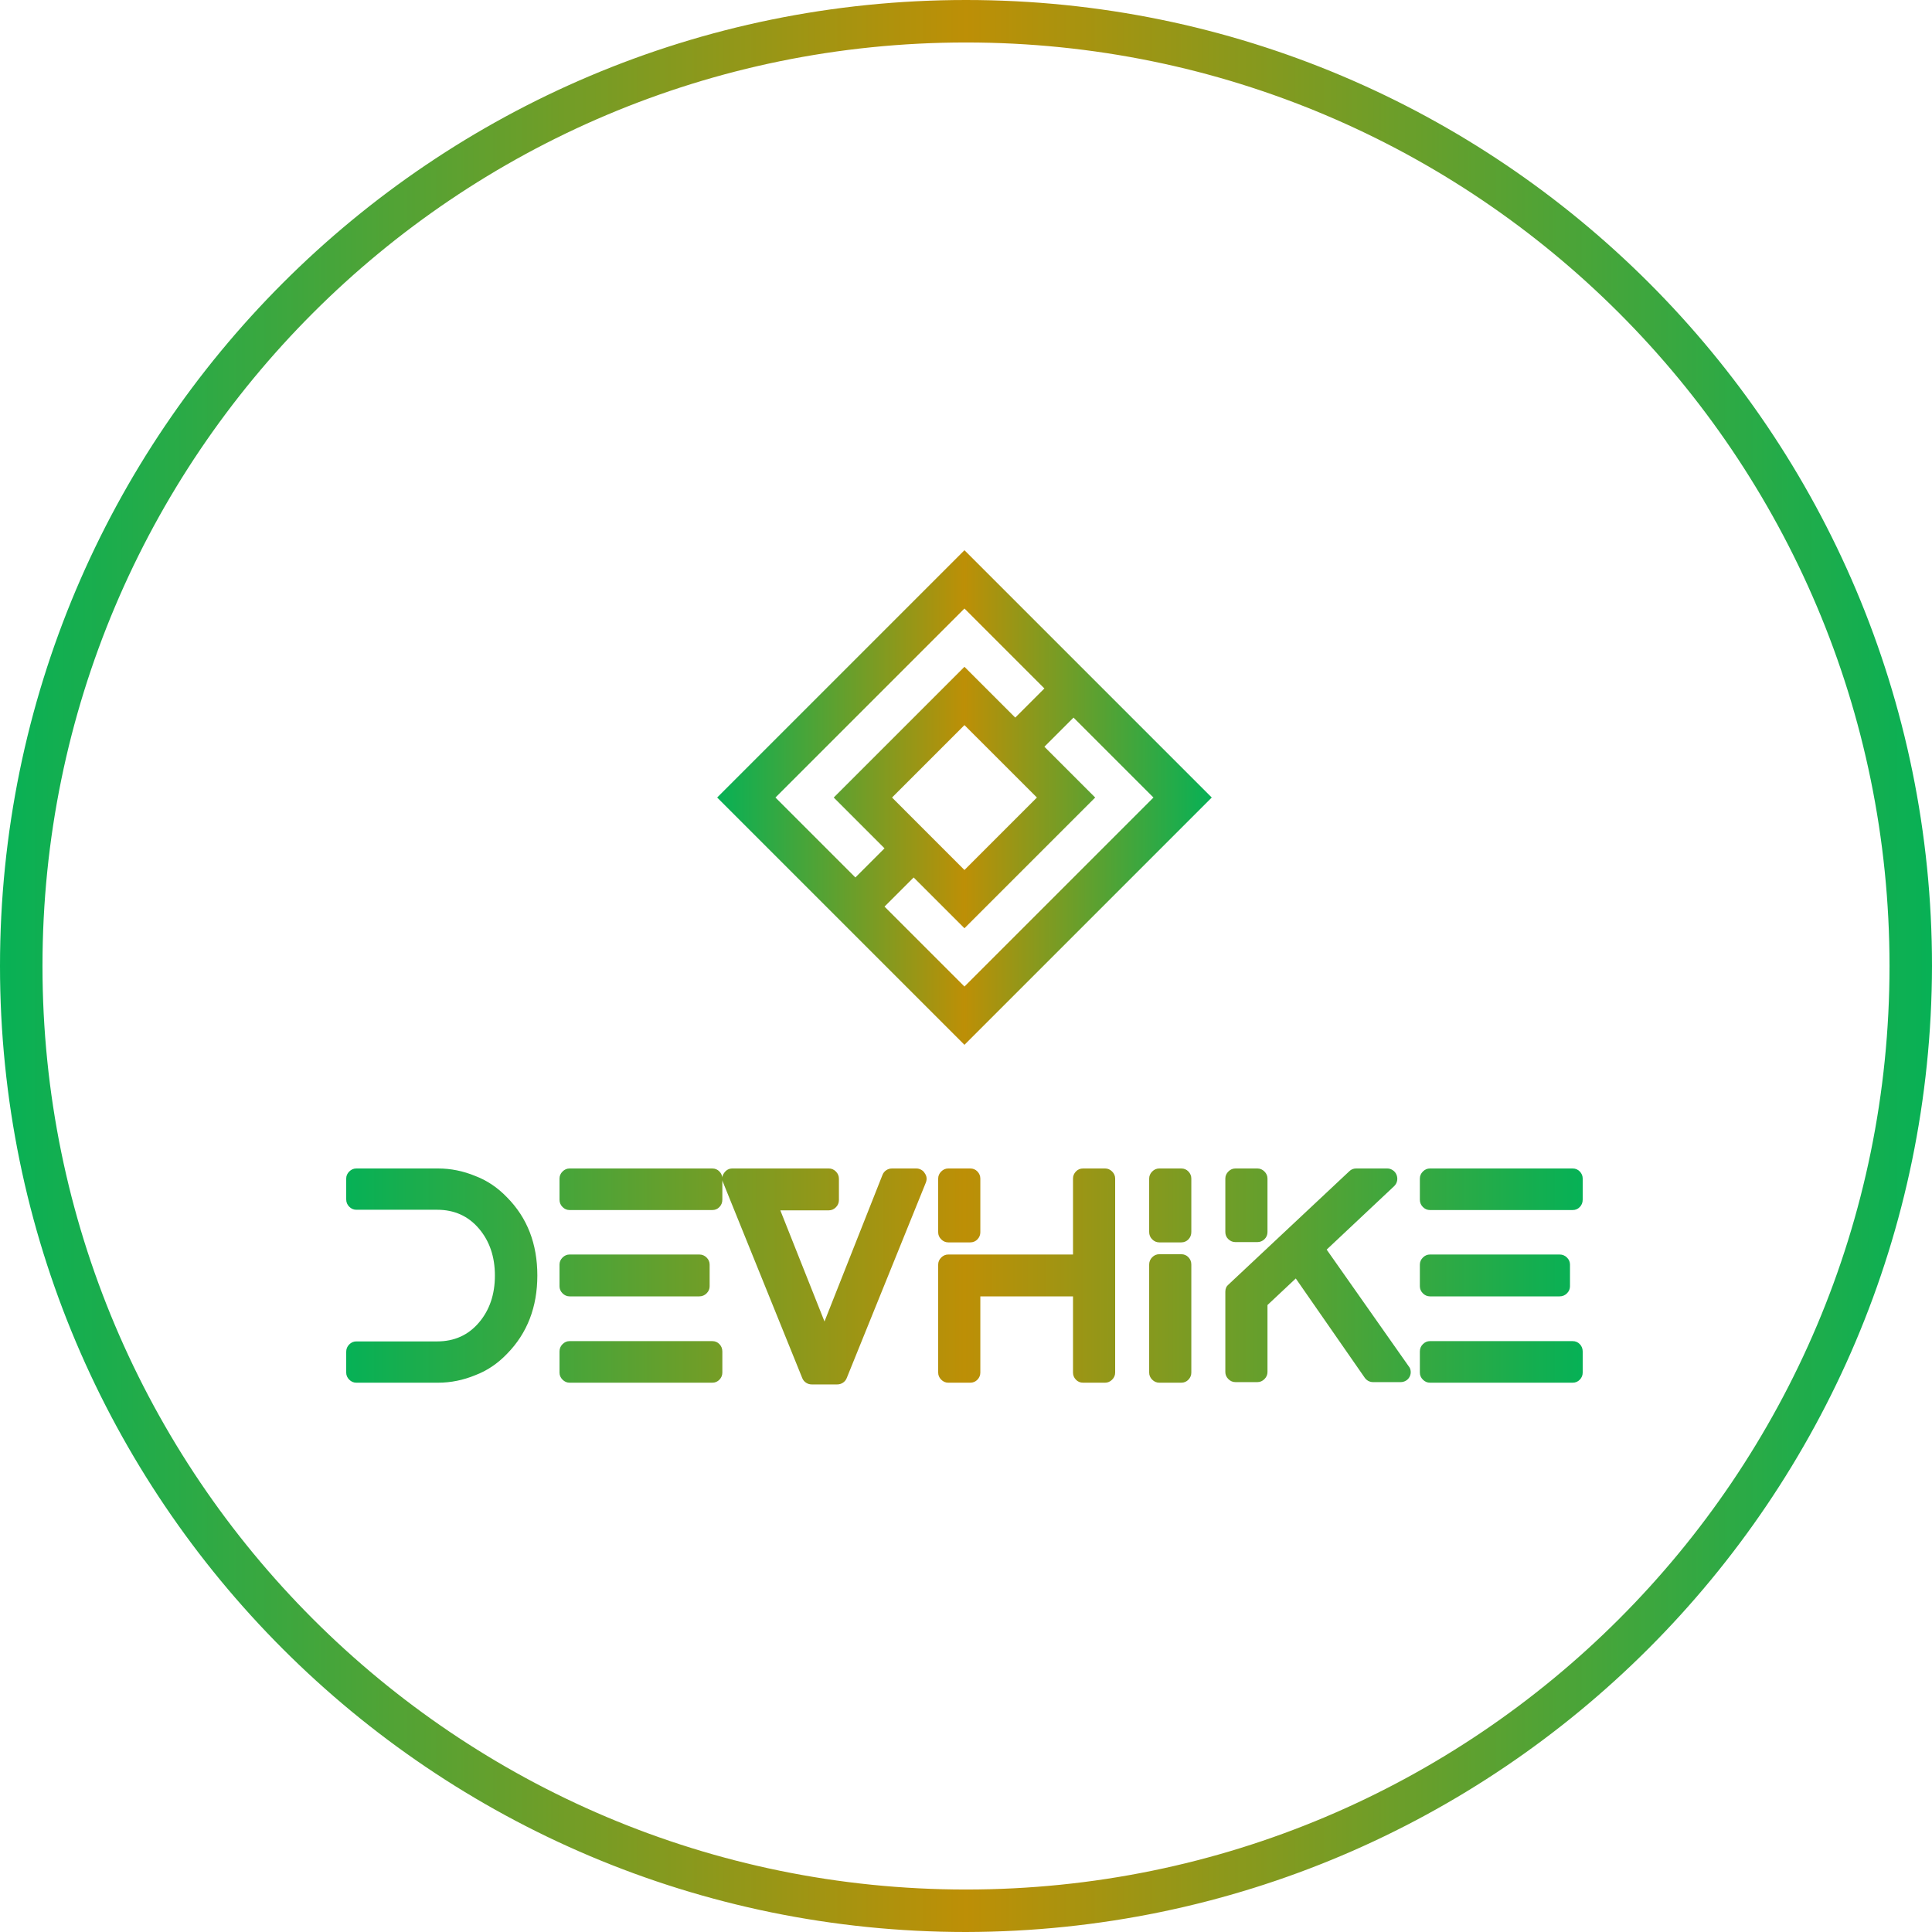
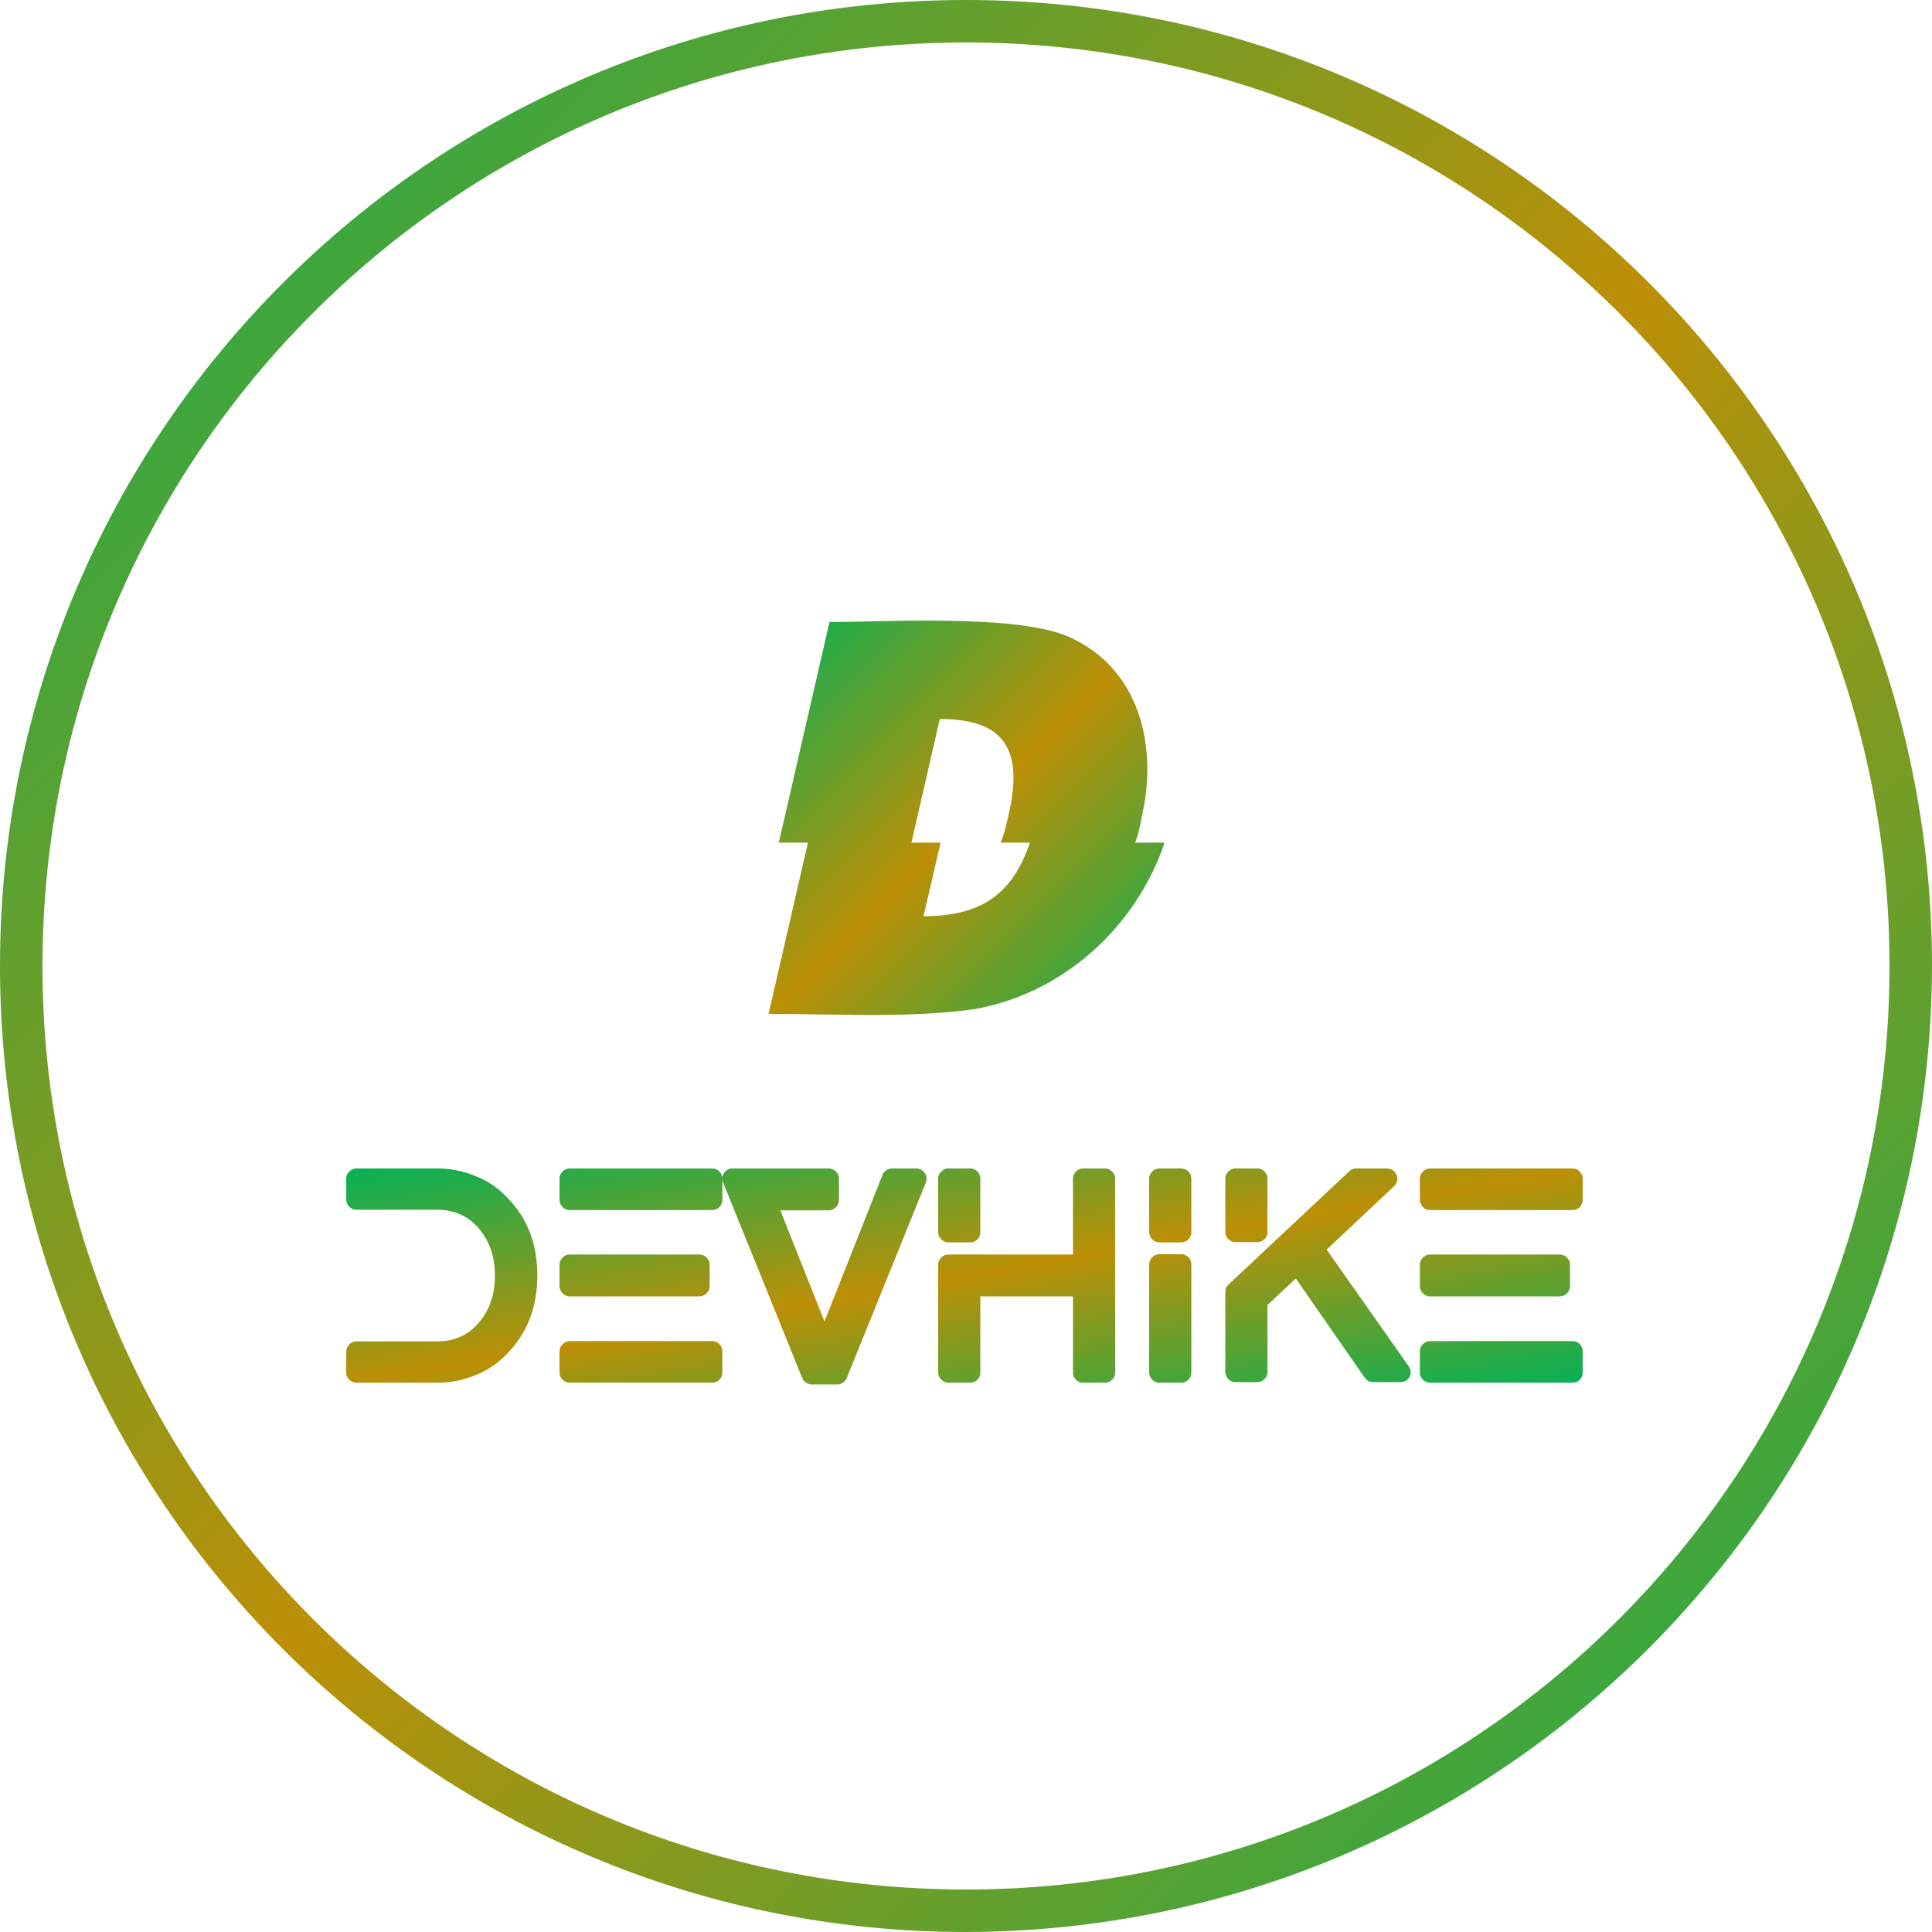
- <svg xmlns="http://www.w3.org/2000/svg" width="304.916" height="304.916" viewBox="0 0 312.5 312.5" className="looka-1j8o68f">
-   <defs id="SvgjsDefs2795">
-     <linearGradient id="SvgjsLinearGradient2802">
-       <stop id="SvgjsStop2803" stop-color="#06b156" offset="0" />
-       <stop id="SvgjsStop2804" stop-color="#bd8f06" offset="0.5" />
-       <stop id="SvgjsStop2805" stop-color="#06b156" offset="1" />
-     </linearGradient>
-     <linearGradient id="SvgjsLinearGradient2806">
-       <stop id="SvgjsStop2807" stop-color="#06b156" offset="0" />
-       <stop id="SvgjsStop2808" stop-color="#bd8f06" offset="0.5" />
-       <stop id="SvgjsStop2809" stop-color="#06b156" offset="1" />
-     </linearGradient>
-     <linearGradient id="SvgjsLinearGradient2810">
-       <stop id="SvgjsStop2811" stop-color="#06b156" offset="0" />
-       <stop id="SvgjsStop2812" stop-color="#bd8f06" offset="0.5" />
-       <stop id="SvgjsStop2813" stop-color="#06b156" offset="1" />
+ <svg xmlns="http://www.w3.org/2000/svg" width="304.916" height="304.916" viewBox="0 0 312.5 312.5">
+   <defs>
+     <linearGradient id="gradient" x1="0%" y1="0%" x2="100%" y2="100%">
+       <stop offset="0%" stop-color="#06b156" />
+       <stop offset="50%" stop-color="#bd8f06" />
+       <stop offset="100%" stop-color="#06b156" />
    </linearGradient>
  </defs>
-   <g id="SvgjsG2796" transform="matrix(2.987572,0,0,2.987572,0.00001862645,0.00001862645)" fill="url(#SvgjsLinearGradient2802)">
+   <g transform="matrix(2.987572,0,0,2.987572,0.00001862645,0.00001862645)" fill="url(#gradient)">
    <path d="M52.3 104.6a52.3 52.3 0 1 1 52.3-52.3 52.4 52.4 0 0 1-52.3 52.3zm0-102.3a50 50 0 1 0 50 50 50 50 0 0 0-50-50z">
        </path>
  </g>
-   <g id="SvgjsG2797" transform="matrix(1,0,0,1,106,79)" fill="url(#SvgjsLinearGradient2806)">
-     <path d="M50,10L10,50l40,40l40-40L50,10z M19.427,50L50,19.427l12.93,12.93l-4.714,4.714L50,28.857L28.857,50l8.213,8.216  l-4.714,4.714L19.427,50z M61.719,50L50,61.722L38.284,50L50,38.284L61.719,50z M37.07,67.644l4.714-4.714L50,71.143L71.146,50  l-8.216-8.216l4.714-4.714L80.573,50L50,80.573L37.07,67.644z">
+   <g transform="matrix(1.45,0,0,1.45,121,77)" fill="url(#gradient)">
+     <path d="M43.184 40.898 l3.281 0 c-3.193 9.434 -11.338 16.846 -21.24 18.574 c-7.295 1.025 -15.527 0.527 -22.939 0.527 l4.394 -19.102 l-3.252 0 l5.654 -24.609 c5.859 0 20.684 -0.908 26.543 1.582 c8.115 3.486 10.137 12.363 8.262 20.273 c-0.146 0.938 -0.381 1.875 -0.703 2.754 z M21.387 27.1 l-3.164 13.799 l3.252 0 l-1.904 8.203 c6.357 0 9.902 -2.402 11.865 -8.203 l-3.252 0 c0.322 -0.791 0.557 -1.728 0.82 -2.842 c1.816 -7.588 -0.41 -10.957 -7.617 -10.957 z">
        </path>
  </g>
-   <g id="SvgjsG2798" transform="matrix(1.167461,0,0,1.167461,52.21743,177.3254)" fill="url(#SvgjsLinearGradient2810)">
+   <g transform="matrix(1.167461,0,0,1.167461,52.21743,177.3254)" fill="url(#gradient)">
    <path d="M21.12 11.04 q2.44 0.92 4.4 2.96 q4.2 4.24 4.2 10.82 t-4.2 10.86 q-1.96 2.04 -4.4 2.96 q-2.52 1.04 -5.16 1.04 l-11.32 0 q-0.56 0 -0.98 -0.42 t-0.42 -0.98 l0 -2.88 q0 -0.6 0.42 -1.02 t0.98 -0.42 l11.2 0 q3.56 0 5.78 -2.6 t2.22 -6.52 t-2.22 -6.52 t-5.78 -2.6 l-11.2 0 q-0.56 0 -0.98 -0.42 t-0.42 -1.02 l0 -2.88 q0 -0.56 0.42 -0.98 t0.98 -0.42 l11.32 0 q2.64 0 5.16 1.04 z M53.952 33.92 q0.6 0 1 0.42 t0.4 1.02 l0 2.92 q0 0.56 -0.4 0.98 t-1 0.42 l-19.76 0 q-0.56 0 -0.98 -0.42 t-0.42 -0.98 l0 -2.92 q0 -0.6 0.42 -1.02 t0.98 -0.42 l19.76 0 z M34.192 27.72 q-0.56 0 -0.98 -0.42 t-0.42 -0.98 l0 -3 q0 -0.56 0.42 -0.98 t0.98 -0.42 l17.96 0 q0.6 0 1.02 0.42 t0.42 0.98 l0 3 q0 0.56 -0.42 0.98 t-1.02 0.42 l-17.96 0 z M53.952 10 q0.6 0 1 0.42 t0.4 0.98 l0 2.92 q0 0.6 -0.4 1.02 t-1 0.42 l-19.76 0 q-0.56 0 -0.98 -0.42 t-0.42 -1.02 l0 -2.92 q0 -0.56 0.42 -0.98 t0.98 -0.42 l19.76 0 z M83.384 10.64 q0.44 0.6 0.16 1.32 l-10.96 27.08 q-0.16 0.4 -0.52 0.64 t-0.8 0.24 l-3.52 0 q-0.44 0 -0.8 -0.24 t-0.52 -0.64 l-10.96 -27.08 q-0.32 -0.68 0.12 -1.32 t1.16 -0.64 l13.36 0 q0.56 0 0.98 0.42 t0.42 1.02 l0 2.92 q0 0.6 -0.42 1.02 t-0.98 0.42 l-6.72 0 l6.12 15.4 l8.04 -20.32 q0.16 -0.4 0.52 -0.64 t0.8 -0.24 l3.36 0 q0.36 0 0.68 0.18 t0.48 0.46 z M86.656 20.24 q-0.56 0 -0.98 -0.42 t-0.42 -0.98 l0 -7.44 q0 -0.56 0.42 -0.98 t0.98 -0.42 l3.04 0 q0.6 0 1 0.42 t0.4 0.98 l0 7.44 q0 0.56 -0.4 0.98 t-1 0.42 l-3.04 0 z M108.376 10 q0.56 0 0.98 0.42 t0.42 0.98 l0 26.88 q0 0.56 -0.42 0.98 t-0.98 0.42 l-3.04 0 q-0.6 0 -1 -0.42 t-0.4 -0.98 l0 -10.56 l-12.84 0 l0 10.56 q0 0.56 -0.4 0.98 t-1 0.42 l-3.04 0 q-0.56 0 -0.98 -0.42 t-0.42 -0.98 l0 -14.96 q0 -0.56 0.42 -0.98 t0.98 -0.42 l17.28 0 l0 -10.52 q0 -0.56 0.4 -0.98 t1 -0.42 l3.04 0 z M118.928 21.88 q0.6 0 1 0.42 t0.4 1.02 l0 14.96 q0 0.56 -0.4 0.98 t-1 0.42 l-3.04 0 q-0.56 0 -0.98 -0.42 t-0.42 -0.98 l0 -14.96 q0 -0.6 0.42 -1.02 t0.98 -0.42 l3.04 0 z M118.928 10 q0.6 0 1 0.42 t0.4 0.98 l0 7.4 q0 0.6 -0.4 1.02 t-1 0.42 l-3.04 0 q-0.56 0 -0.98 -0.42 t-0.42 -1.02 l0 -7.4 q0 -0.56 0.42 -0.98 t0.98 -0.42 l3.04 0 z M150.44 37.4 q0.24 0.28 0.28 0.68 t-0.14 0.76 t-0.52 0.56 t-0.74 0.2 l-3.8 0 q-0.36 0 -0.66 -0.16 t-0.5 -0.44 l-9.56 -13.76 l-3.92 3.68 l0 9.28 q0 0.56 -0.42 0.98 t-0.98 0.42 l-3.04 0 q-0.56 0 -0.98 -0.42 t-0.42 -0.98 l0 -11.12 q0 -0.64 0.44 -1 l16.72 -15.68 q0.4 -0.4 0.96 -0.4 l4.32 0 q0.4 0 0.76 0.24 t0.52 0.64 t0.08 0.82 t-0.4 0.74 l-9.36 8.8 z M126.44 20.2 q-0.56 0 -0.98 -0.4 t-0.42 -1 l0 -7.4 q0 -0.56 0.42 -0.98 t0.98 -0.42 l3.04 0 q0.56 0 0.98 0.42 t0.42 0.98 l0 7.4 q0 0.6 -0.42 1 t-0.98 0.4 l-3.04 0 z M173.152 33.92 q0.6 0 1 0.42 t0.4 1.02 l0 2.92 q0 0.56 -0.4 0.98 t-1 0.42 l-19.76 0 q-0.56 0 -0.98 -0.42 t-0.42 -0.98 l0 -2.92 q0 -0.6 0.42 -1.02 t0.98 -0.42 l19.76 0 z M153.392 27.72 q-0.56 0 -0.98 -0.42 t-0.42 -0.98 l0 -3 q0 -0.56 0.42 -0.98 t0.98 -0.42 l17.96 0 q0.6 0 1.02 0.42 t0.42 0.98 l0 3 q0 0.56 -0.42 0.98 t-1.02 0.42 l-17.96 0 z M173.152 10 q0.6 0 1 0.42 t0.4 0.98 l0 2.92 q0 0.6 -0.4 1.02 t-1 0.42 l-19.76 0 q-0.56 0 -0.98 -0.42 t-0.42 -1.02 l0 -2.92 q0 -0.56 0.42 -0.98 t0.98 -0.42 l19.76 0 z">
        </path>
  </g>
</svg>
